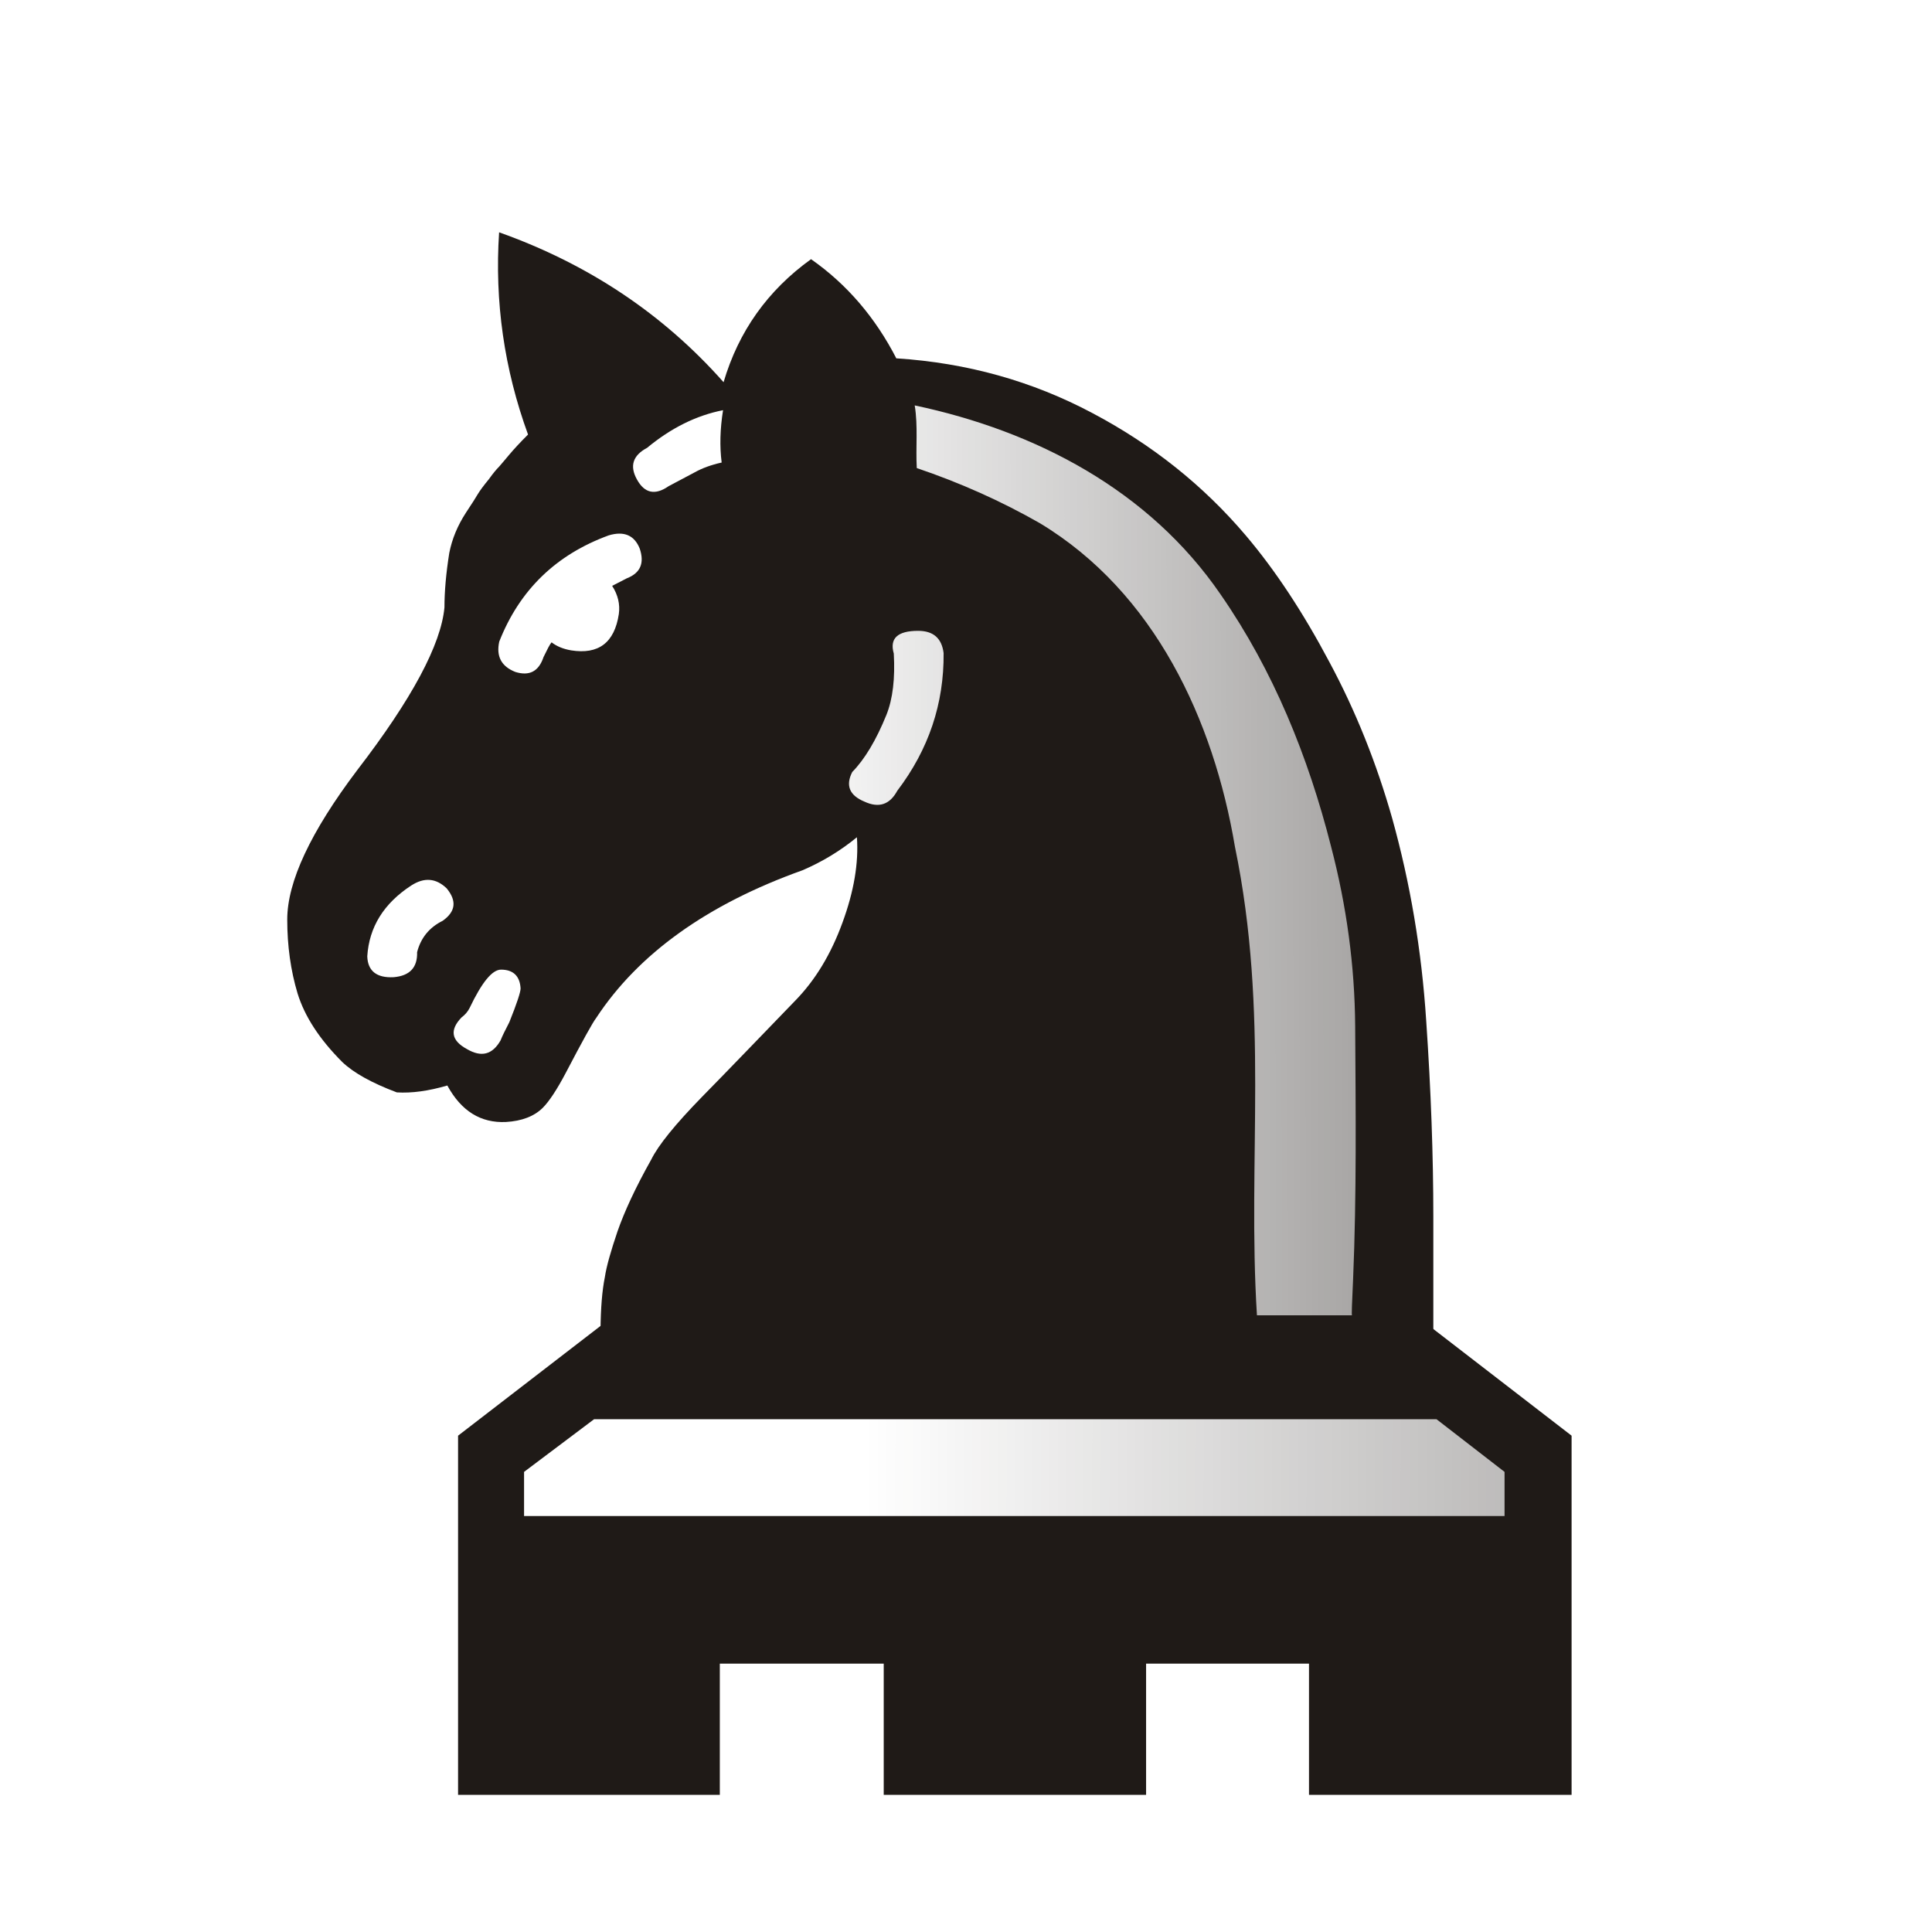
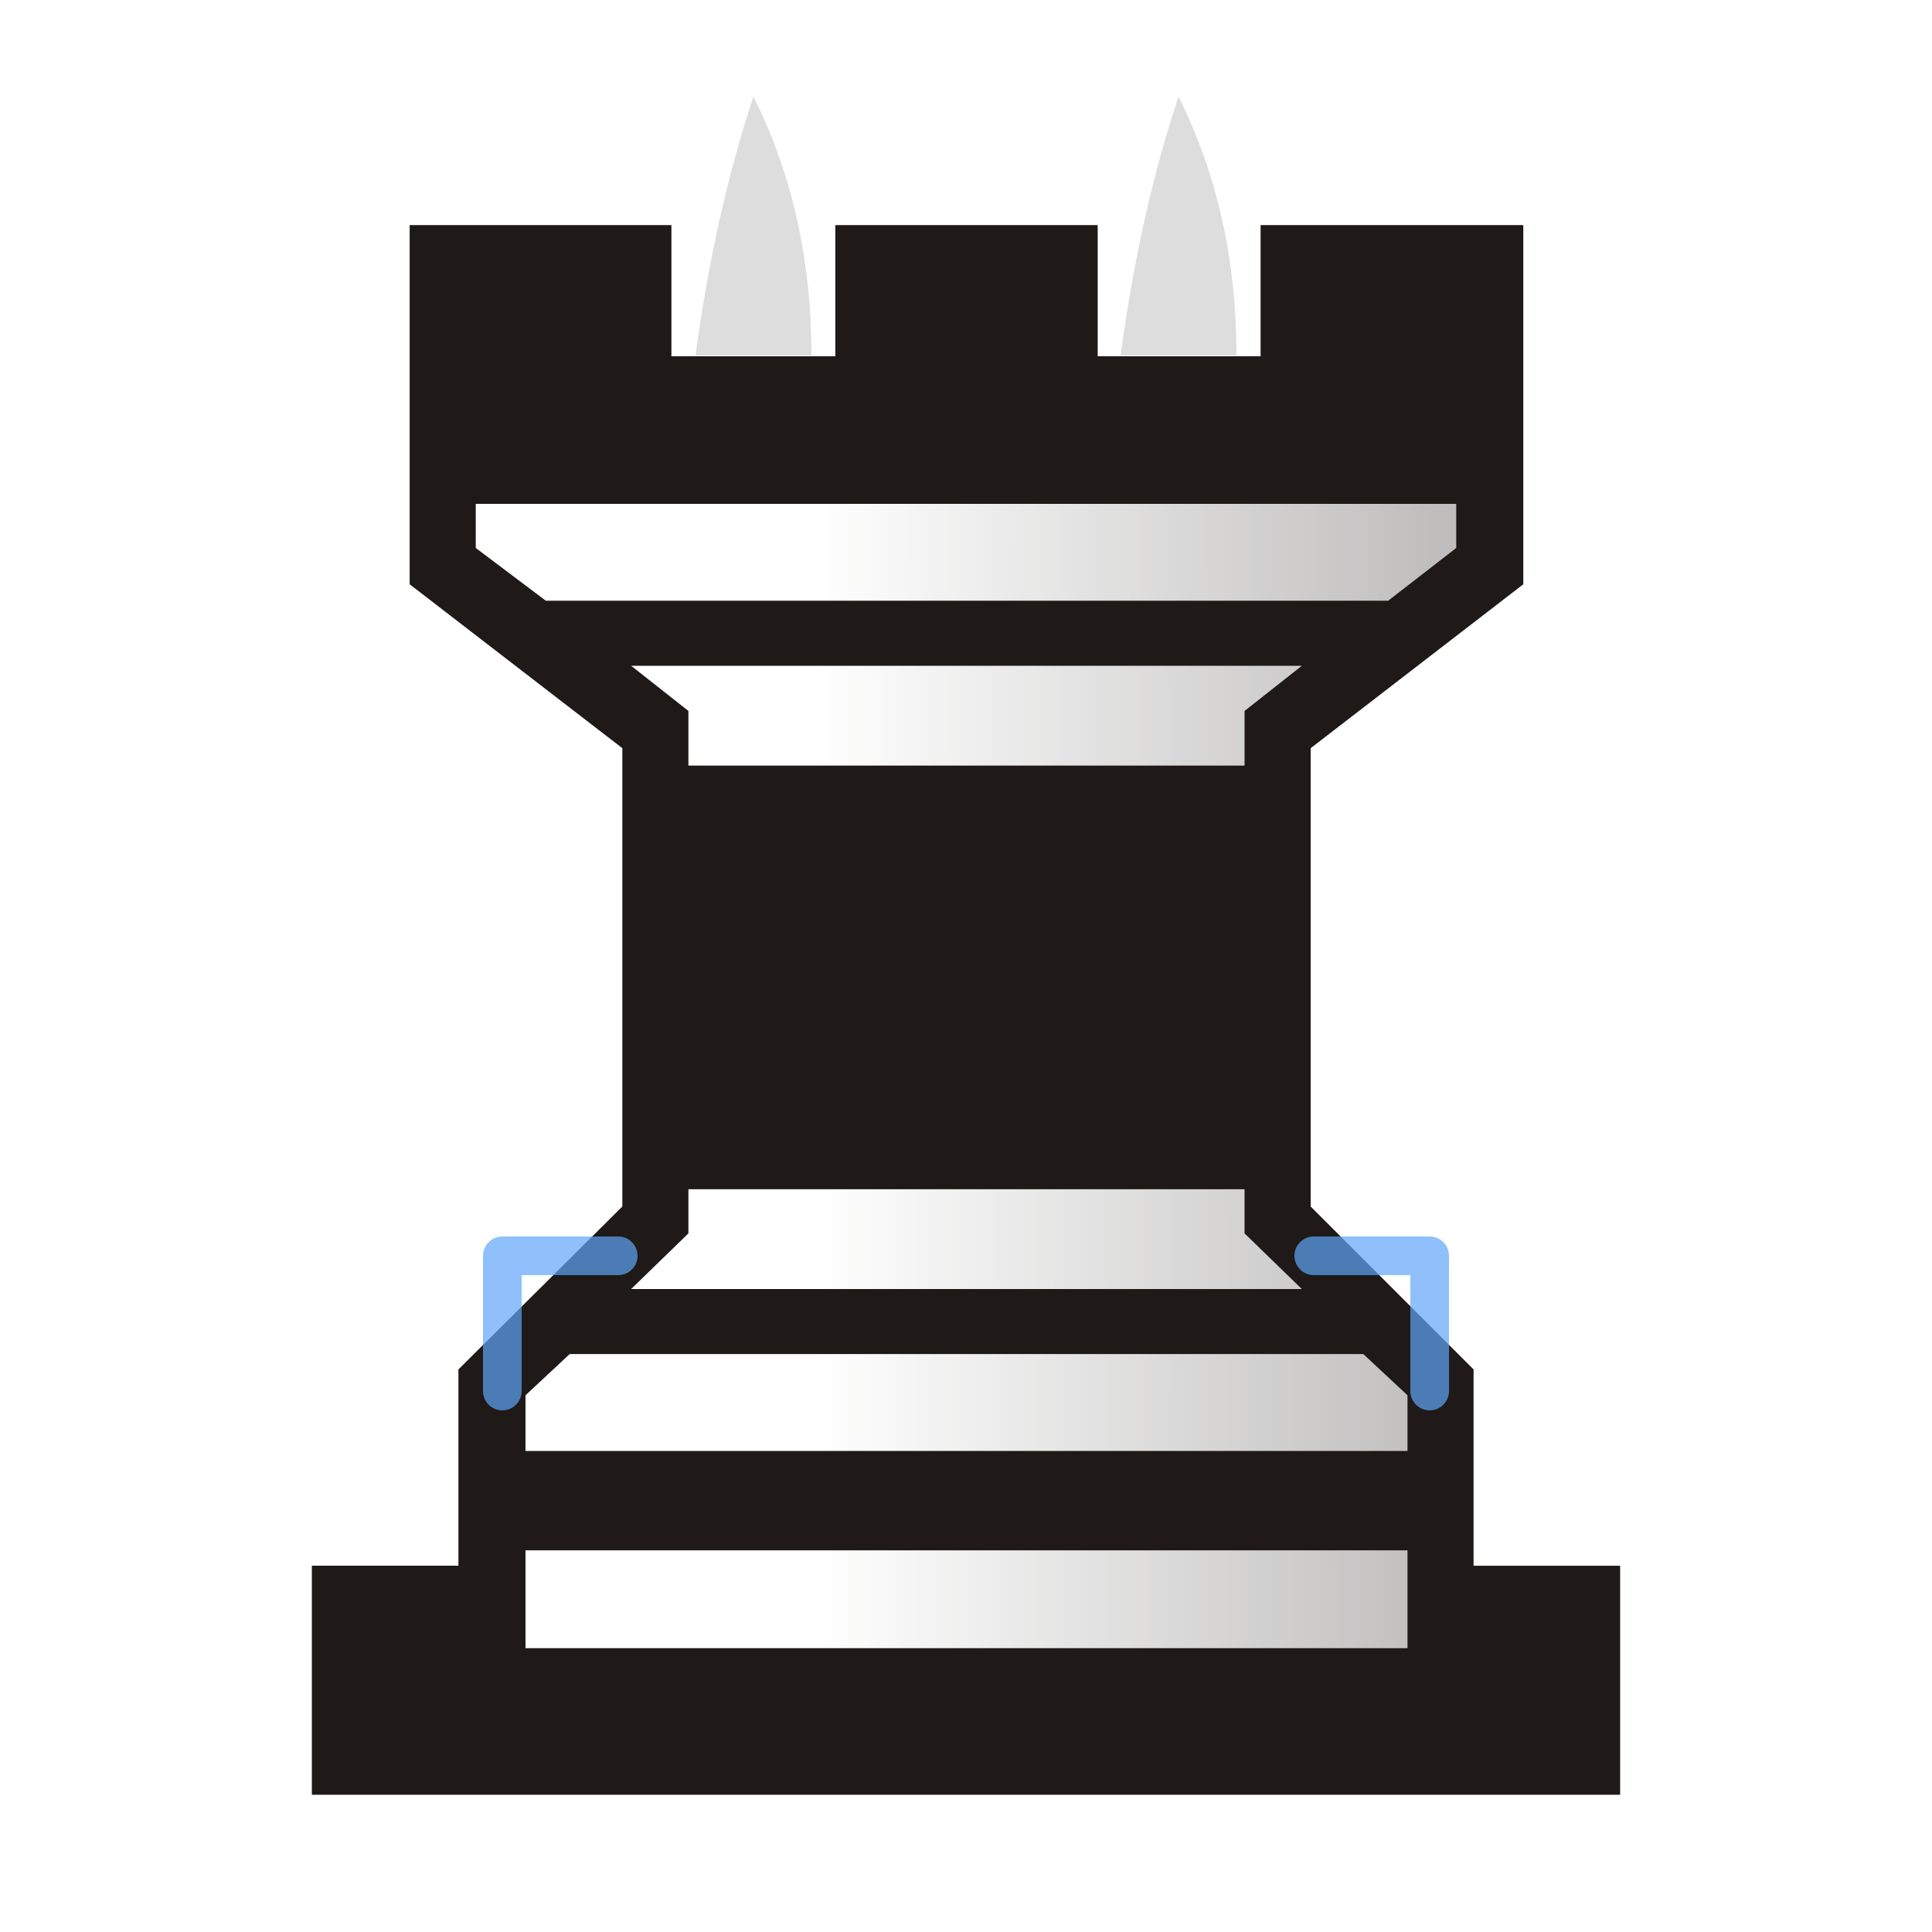
- <svg xmlns="http://www.w3.org/2000/svg" xmlns:xlink="http://www.w3.org/1999/xlink" id="svg4546" version="1.1" viewBox="0 0 50 50" clip-rule="evenodd" fill-rule="evenodd" image-rendering="optimizeQuality" shape-rendering="geometricPrecision" height="177.17" width="177.17">
-   <defs id="defs4540">
-     <linearGradient gradientUnits="userSpaceOnUse" y2="37.429" x2="77.74" y1="37.552" x1="21.19" id="0-9">
-       <stop id="stop4569" stop-color="#fff" />
-       <stop id="stop4571" stop-opacity="0" stop-color="#fff" offset="1" />
-     </linearGradient>
-     <linearGradient gradientUnits="userSpaceOnUse" y2="37.469" x2="77.64" y1="37.592" x1="21.253" id="0-4" gradientTransform="translate(-1.597125,48.40874)">
-       <stop id="stop5894" stop-color="#fff" />
-       <stop id="stop5896" stop-opacity="0" stop-color="#fff" offset="1" />
-     </linearGradient>
-     <clipPath id="clipPath4506" clipPathUnits="userSpaceOnUse">
-       <rect y="3.602" x="7.627" height="15.466" width="33.686" id="rect4508" style="opacity:1;fill:#d40000;fill-opacity:1;stroke:#000000;stroke-width:0.198;stroke-linecap:square;stroke-linejoin:miter;stroke-miterlimit:4;stroke-dasharray:none;stroke-opacity:1;paint-order:normal" />
-     </clipPath>
-     <linearGradient y2="37.429" x2="77.74" y1="37.552" x1="21.19" gradientUnits="userSpaceOnUse" id="linearGradient4543" xlink:href="#0-9" />
-   </defs>
-   <g transform="translate(0,0.03442993)" id="g4552">
-     <g transform="matrix(1,0,0,-1,1.25273,52.24087)" id="g4502" clip-path="url(#clipPath4506)">
-       <path style="fill:#1f1a17" id="path3947" d="m 28.408,9.22 h 4.216 V 5.825 h 6.796 v 9.295 l -5.5,4.243 V 31.22 l 4.22,4.221 v 5.08 h 3.789 V 46.45 H 8.07 v -5.929 h 3.794 v -5.08 L 16.11,31.22 V 19.363 L 10.602,15.12 V 5.825 h 6.774 V 9.22 h 4.242 V 5.825 h 6.79 z" />
-       <path style="fill:url(#linearGradient4543)" id="path3949" d="M 25.01,35.04 H 14.74 l -1.143,1.067 v 1.439 H 36.423 V 36.107 L 35.28,35.04 H 25.01 m -11.413,5.08 v 2.532 H 36.423 V 40.12 H 13.597 M 25.01,13.04 h -12.7 v 1.143 l 1.812,1.363 h 21.802 l 1.761,-1.363 V 13.04 H 25.01 m 0,4.191 h -8.678 l 1.482,1.168 v 1.414 h 14.393 v -1.414 l 1.482,-1.168 h -8.678 m 0,13.547 h -7.197 v 1.143 L 16.332,33.36 H 33.689 L 32.207,31.921 V 30.778 H 25.01" />
-     </g>
-     <g id="g5223" transform="matrix(0.8289228,0,0,0.8289228,-1.07707,-2.11939)">
-       <g id="g7060" transform="matrix(0.8464153,0,0,0.8464153,8.486533,-35.22284)">
-         <path id="path5901" d="m 24.583,57.804 c 2.599,0.169 5,0.838 7.222,2.02 2.21,1.168 4.098,2.675 5.656,4.513 1.092,1.287 2.117,2.845 3.082,4.665 0.974,1.812 1.744,3.742 2.32,5.774 0.66,2.371 1.084,4.851 1.253,7.459 0.178,2.599 0.263,5.01 0.263,7.23 v 5.402 c 0,0 -1.287,0 -3.861,0 -2.565,0 -5.901,0 -10.01,0 H 13.871 c -0.152,0 -0.22,-0.406 -0.212,-1.211 0.008,-0.813 0.059,-1.465 0.161,-1.964 0.059,-0.398 0.22,-0.957 0.466,-1.685 0.254,-0.728 0.66,-1.609 1.245,-2.65 0.262,-0.533 0.889,-1.304 1.88,-2.32 0.999,-1.016 2.134,-2.201 3.429,-3.539 0.745,-0.762 1.321,-1.719 1.744,-2.879 0.423,-1.151 0.601,-2.201 0.533,-3.15 -0.61,0.5 -1.279,0.906 -2.01,1.219 -3.505,1.253 -6.05,3.073 -7.611,5.452 -0.119,0.152 -0.491,0.821 -1.118,2.02 -0.33,0.627 -0.618,1.058 -0.847,1.287 -0.313,0.313 -0.771,0.491 -1.363,0.525 -0.923,0.042 -1.643,-0.398 -2.159,-1.346 -0.694,0.203 -1.312,0.288 -1.863,0.254 -0.923,-0.347 -1.592,-0.72 -2.01,-1.118 -0.847,-0.847 -1.389,-1.685 -1.651,-2.532 -0.254,-0.847 -0.381,-1.753 -0.381,-2.726 0,-1.389 0.855,-3.226 2.582,-5.512 2.02,-2.625 3.09,-4.631 3.217,-6 0,-0.593 0.059,-1.262 0.178,-2.01 0.102,-0.517 0.305,-1.01 0.618,-1.49 0.22,-0.33 0.364,-0.559 0.432,-0.677 0.076,-0.127 0.212,-0.313 0.415,-0.559 0.144,-0.203 0.271,-0.356 0.373,-0.457 0.093,-0.11 0.22,-0.254 0.373,-0.44 0.178,-0.212 0.406,-0.457 0.694,-0.745 -0.88,-2.413 -1.236,-4.902 -1.067,-7.459 3.285,1.168 6.05,3.01 8.28,5.529 0.55,-1.871 1.626,-3.387 3.226,-4.538 1.321,0.923 2.371,2.151 3.15,3.666" style="fill:#1f1a17;stroke-width:1" />
-         <path id="path5903" d="m 14.091,66.195 c 0.364,-0.186 0.542,-0.279 0.542,-0.279 0.499,-0.195 0.652,-0.559 0.474,-1.092 -0.195,-0.491 -0.576,-0.66 -1.143,-0.491 -1.947,0.711 -3.294,2.02 -4.04,3.92 -0.118,0.542 0.076,0.914 0.593,1.118 0.516,0.161 0.864,-0.017 1.041,-0.55 0.136,-0.279 0.229,-0.466 0.296,-0.542 0.186,0.144 0.423,0.245 0.72,0.296 1.01,0.161 1.6,-0.279 1.761,-1.338 0.051,-0.364 -0.034,-0.711 -0.246,-1.041 M 9.974,82.96 c 0.059,-0.152 0.169,-0.373 0.322,-0.669 0.279,-0.694 0.415,-1.109 0.415,-1.245 -0.025,-0.457 -0.271,-0.694 -0.72,-0.694 -0.33,0 -0.711,0.474 -1.16,1.414 -0.068,0.136 -0.169,0.254 -0.296,0.347 -0.449,0.466 -0.381,0.855 0.195,1.168 0.533,0.313 0.94,0.212 1.245,-0.322 M 24.605,73.756 c 1.16,-1.524 1.727,-3.217 1.71,-5.08 -0.068,-0.55 -0.381,-0.821 -0.94,-0.821 -0.762,0 -1.058,0.279 -0.898,0.838 0.051,0.914 -0.034,1.668 -0.271,2.261 -0.381,0.94 -0.804,1.642 -1.261,2.108 -0.254,0.5 -0.102,0.864 0.449,1.092 0.525,0.245 0.931,0.119 1.211,-0.398 m -6.477,-12.11 c -0.076,-0.593 -0.059,-1.236 0.051,-1.93 -0.991,0.195 -1.922,0.66 -2.802,1.389 -0.525,0.279 -0.652,0.669 -0.373,1.168 0.279,0.508 0.669,0.593 1.168,0.246 0.347,-0.186 0.669,-0.356 0.957,-0.508 0.288,-0.161 0.618,-0.279 0.999,-0.364 m 23.25,31.454 c -0.017,0 0,-0.449 0.042,-1.346 0.131,-3.107 0.095,-6.221 0.076,-9.33 -0.017,-2.21 -0.313,-4.411 -0.889,-6.613 -0.84,-3.31 -2.124,-6.485 -4.072,-9.296 -2.634,-3.845 -6.814,-6.03 -11.286,-6.976 0.126,0.766 0.033,1.54 0.076,2.311 1.6,0.542 3.116,1.219 4.538,2.032 4.241,2.554 6.414,7.275 7.197,11.93 1.272,6.154 0.453,11.557 0.813,17.289 h 3.505 m -33.537,-14.554 c 0.474,-0.339 0.525,-0.728 0.144,-1.194 -0.398,-0.381 -0.83,-0.415 -1.312,-0.102 -1.01,0.66 -1.549,1.532 -1.617,2.608 0.017,0.542 0.347,0.804 0.974,0.771 0.593,-0.051 0.881,-0.356 0.864,-0.923 0.135,-0.525 0.449,-0.914 0.948,-1.16" style="fill:url(#0-4);stroke-width:1" />
-       </g>
-     </g>
-   </g>
+ <svg xmlns="http://www.w3.org/2000/svg" clip-rule="evenodd" fill-rule="evenodd" height="50mm" image-rendering="optimizeQuality" shape-rendering="geometricPrecision" text-rendering="geometricPrecision" viewBox="0 0 50 50" width="50mm">
+   <linearGradient id="a" gradientUnits="userSpaceOnUse" x1="21.192" x2="77.736" y1="37.552" y2="37.429">
+     <stop offset="0" stop-color="#fff" />
+     <stop offset="1" stop-color="#fff" stop-opacity="0" />
+   </linearGradient>
+   <path d="M28.408 9.22h4.216V5.825h6.799v9.296l-5.503 4.242v11.862l4.216 4.216v5.08h3.793v5.927H8.071V40.52h3.793v-5.08l4.242-4.216V19.363l-5.504-4.242V5.825h6.774V9.22h4.242V5.825h6.79z" fill="#1f1a17" />
+   <path d="M25.013 35.043h-10.27L13.6 36.11v1.44h22.826v-1.44l-1.143-1.067zM13.6 40.123v2.532h22.826v-2.532zM25.013 13.04h-12.7v1.142l1.812 1.364h21.801l1.761-1.364V13.04zm0 4.19h-8.679l1.482 1.169v1.414h14.393v-1.414l1.482-1.168zm0 13.547h-7.197v1.143l-1.482 1.44h17.357l-1.482-1.44v-1.143z" fill="url(#a)" />
+   <path d="M18 9.2 Q18.5 5.5 19.5 2.5 Q21 5.5 21 9.2" fill="#ddd" />
+   <path d="M29 9.2 Q29.5 5.5 30.5 2.5 Q32 5.5 32 9.2" fill="#ddd" />
+   <path d="M13 36 L13 32.5 L16 32.5" fill="none" stroke="#60a5fa" stroke-width="1" stroke-linecap="round" stroke-linejoin="round" opacity="0.7" />
+   <path d="M37 36 L37 32.5 L34 32.5" fill="none" stroke="#60a5fa" stroke-width="1" stroke-linecap="round" stroke-linejoin="round" opacity="0.7" />
</svg>
